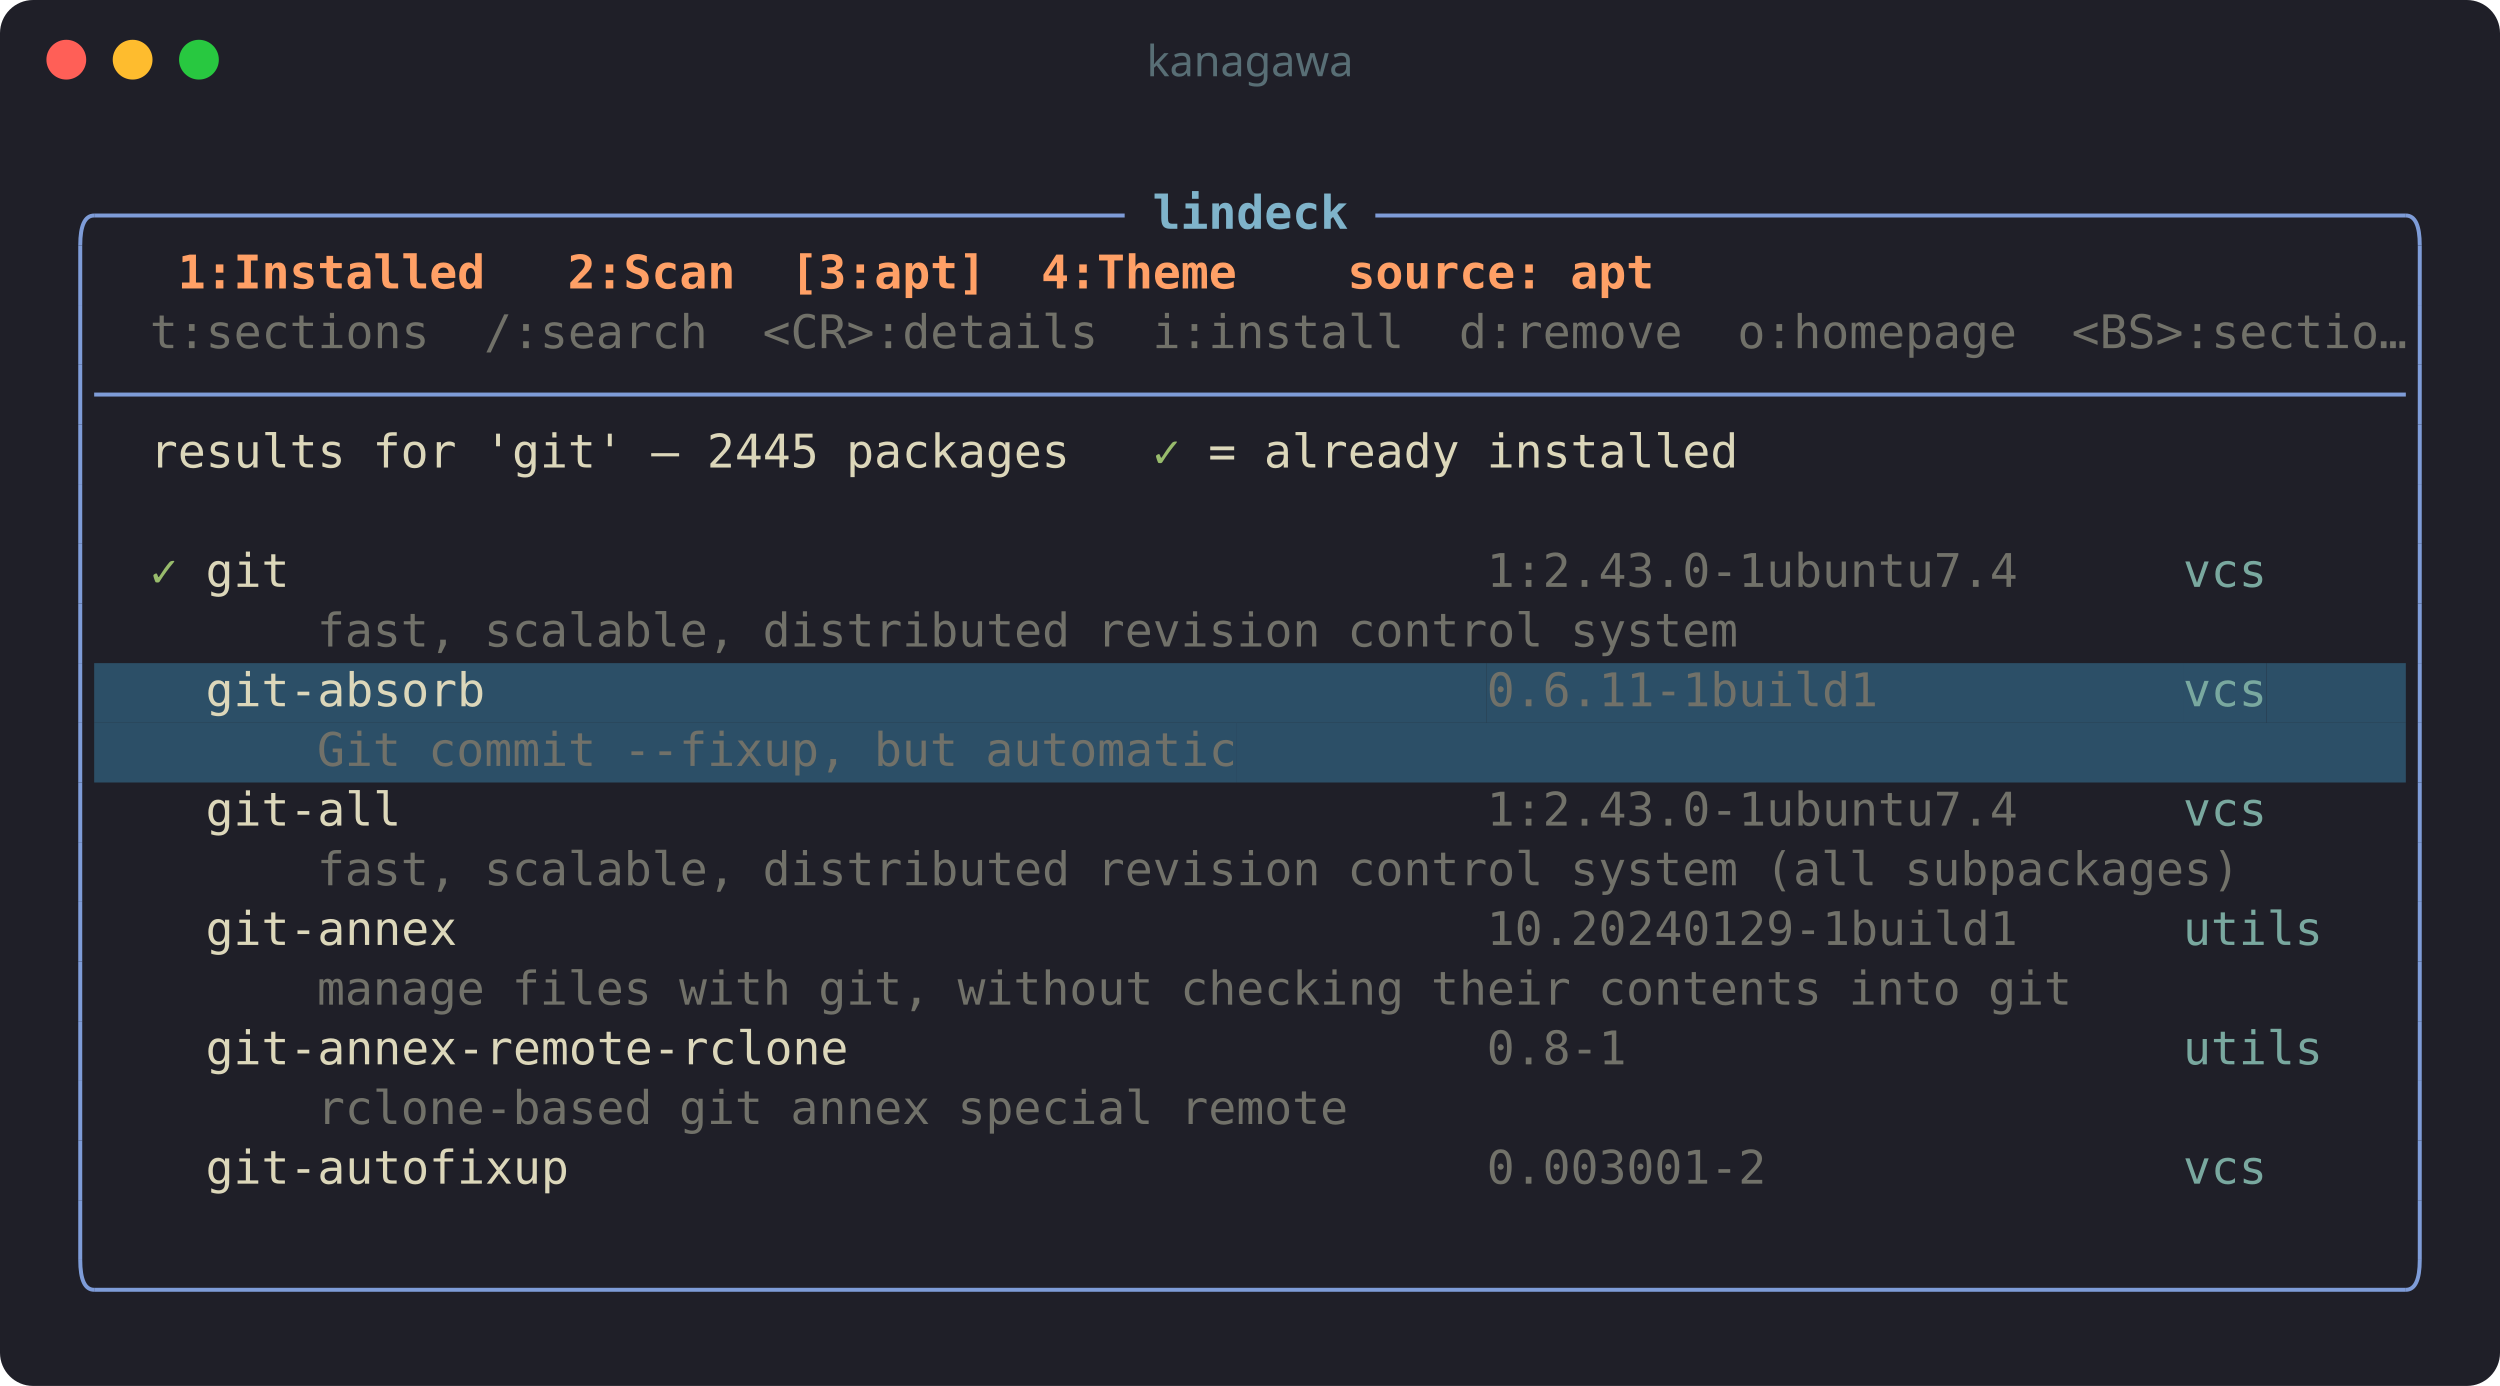
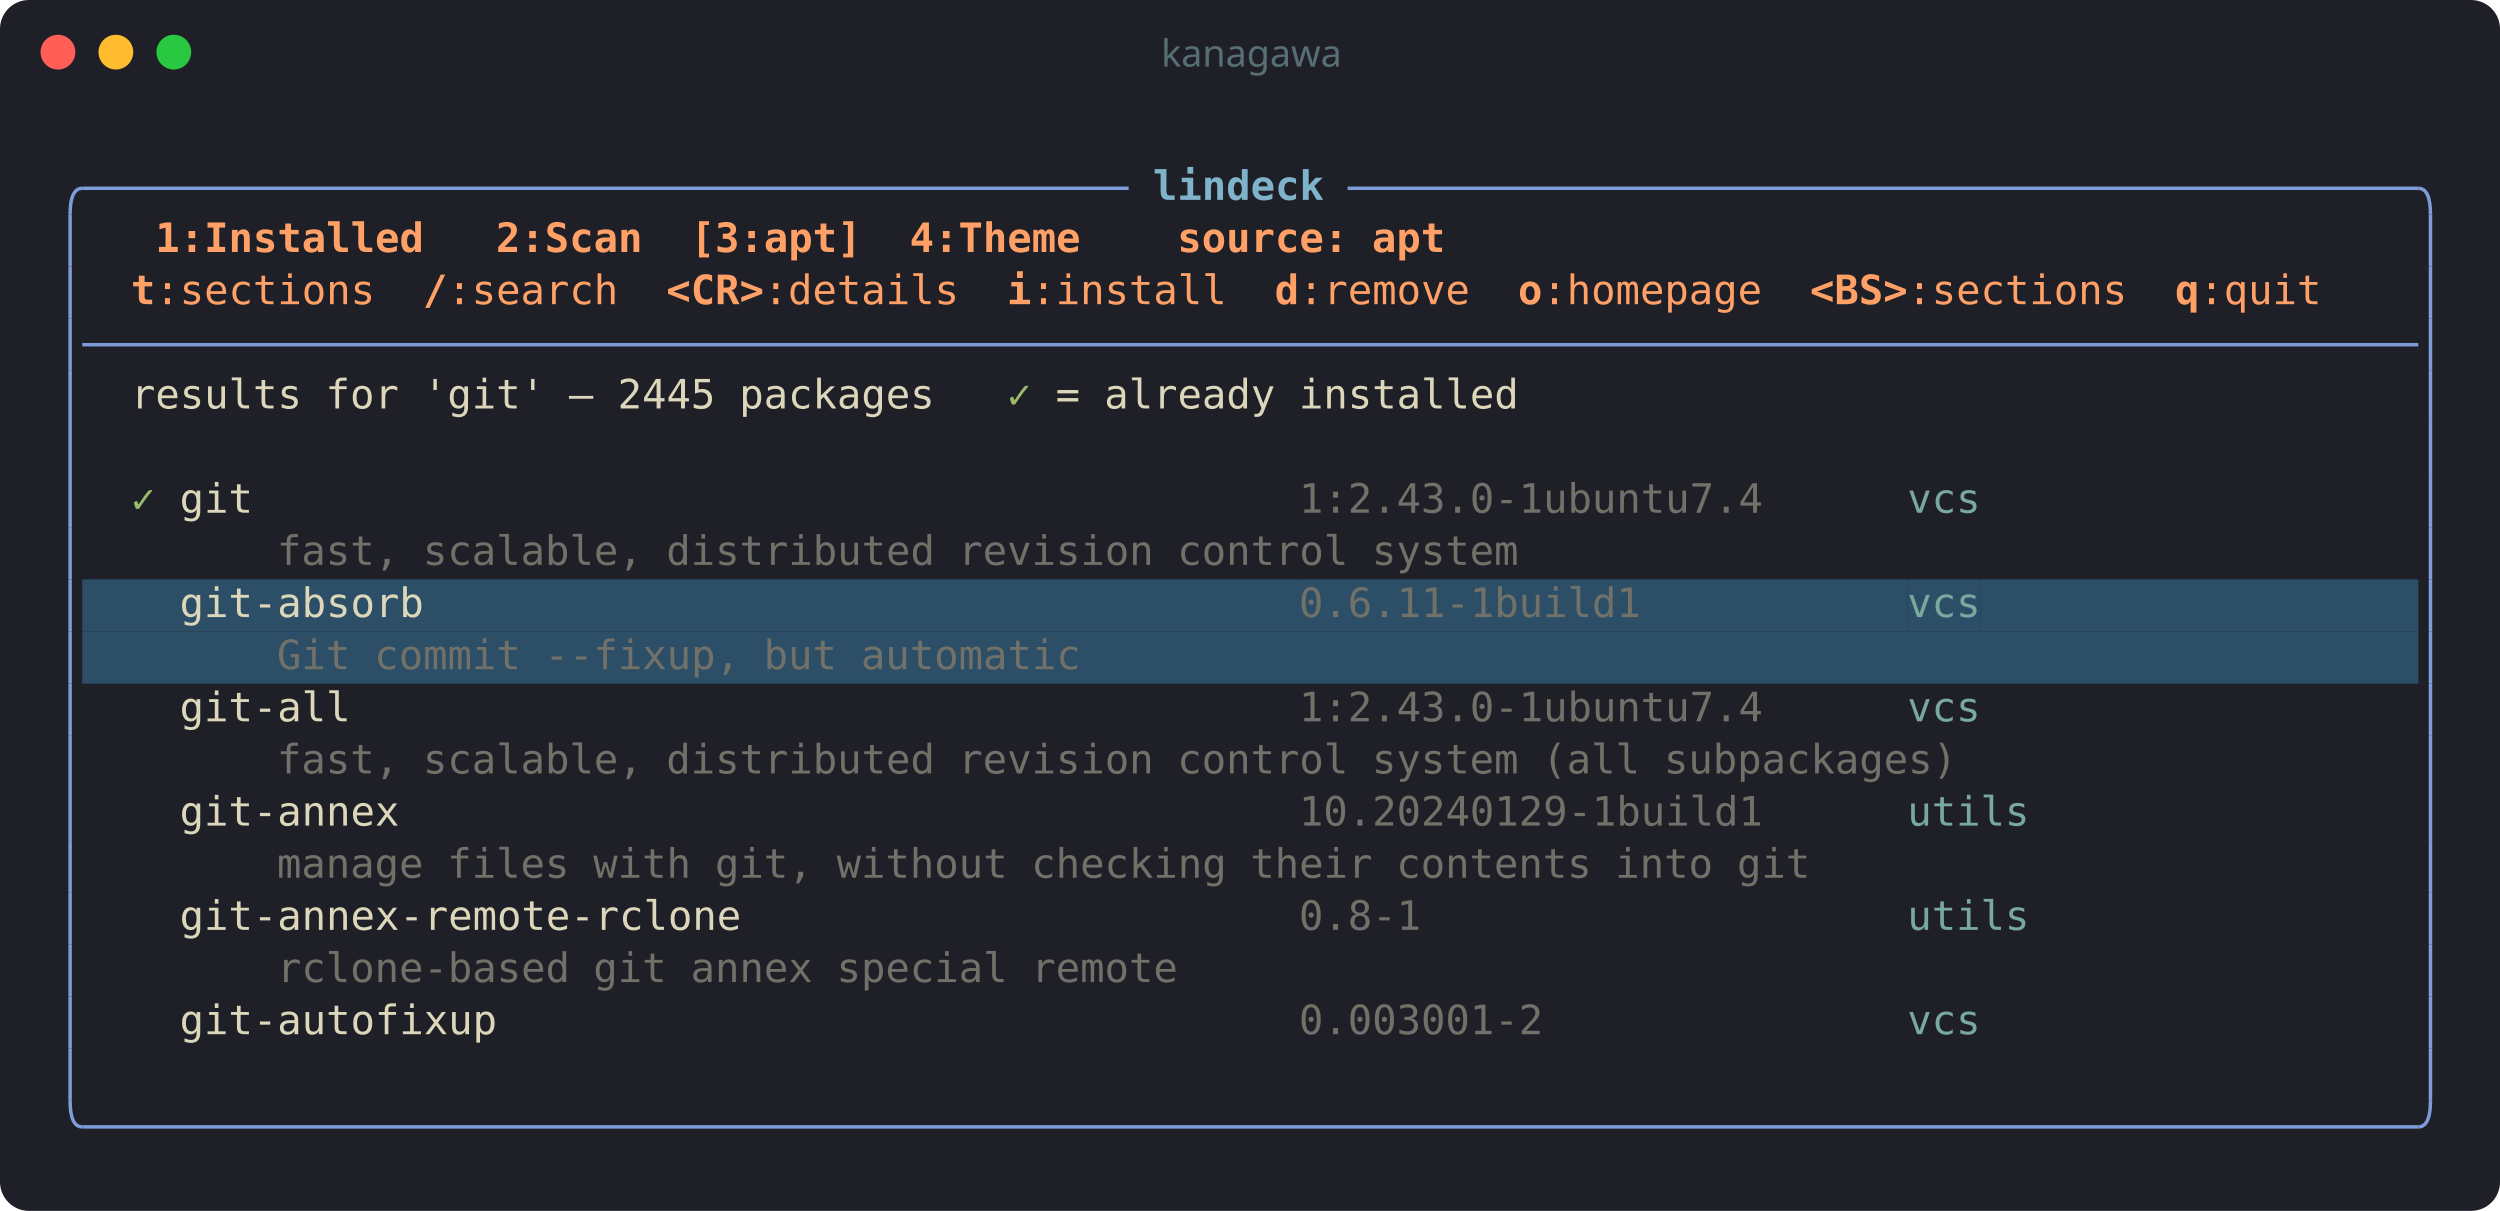
- <svg xmlns="http://www.w3.org/2000/svg" width="754" height="418" viewBox="0 0 754 418">
+ <svg xmlns="http://www.w3.org/2000/svg" width="863" height="418" viewBox="0 0 863 418">
  <rect width="100%" height="100%" rx="10" fill="#1f1f28" />
  <circle cx="20" cy="18" r="6" fill="#ff5f57" />
  <circle cx="40" cy="18" r="6" fill="#febc2e" />
  <circle cx="60" cy="18" r="6" fill="#28c840" />
-   <text x="377" y="23" fill="#586e75" font-family="ui-sans-serif,system-ui,sans-serif" font-size="13" text-anchor="middle">kanagawa</text>
+   <text x="432" y="23" fill="#586e75" font-family="ui-sans-serif,system-ui,sans-serif" font-size="13" text-anchor="middle">kanagawa</text>
  <g font-family="ui-monospace,SFMono-Regular,Menlo,Consolas,'DejaVu Sans Mono',monospace" font-size="14" xml:space="preserve">
    <path d="M28.4,65.0 Q24.2,65.0 24.2,74.0" stroke="#7e9cd8" stroke-width="1.2" fill="none" />
-     <line x1="28.4" y1="65.0" x2="339.2" y2="65.0" stroke="#7e9cd8" stroke-width="1.2" fill="none" />
-     <text x="347.6" y="69.0" fill="#7fb3ca" font-weight="bold" textLength="58.8" lengthAdjust="spacingAndGlyphs">lindeck</text>
-     <line x1="414.8" y1="65.0" x2="725.6" y2="65.0" stroke="#7e9cd8" stroke-width="1.2" fill="none" />
-     <path d="M725.6,65.0 Q729.8,65.0 729.8,74.0" stroke="#7e9cd8" stroke-width="1.2" fill="none" />
+     <line x1="28.4" y1="65.0" x2="389.6" y2="65.0" stroke="#7e9cd8" stroke-width="1.2" fill="none" />
+     <text x="398.0" y="69.0" fill="#7fb3ca" font-weight="bold" textLength="58.8" lengthAdjust="spacingAndGlyphs">lindeck</text>
+     <line x1="465.2" y1="65.0" x2="834.8" y2="65.0" stroke="#7e9cd8" stroke-width="1.2" fill="none" />
+     <path d="M834.8,65.0 Q839.0,65.0 839.0,74.0" stroke="#7e9cd8" stroke-width="1.2" fill="none" />
    <line x1="24.2" y1="74.0" x2="24.2" y2="92.0" stroke="#7e9cd8" stroke-width="1.2" fill="none" />
    <text x="53.6" y="87.0" fill="#ffa066" font-weight="bold" textLength="92.4" lengthAdjust="spacingAndGlyphs">1:Installed</text>
    <text x="171.2" y="87.0" fill="#ffa066" font-weight="bold" textLength="50.4" lengthAdjust="spacingAndGlyphs">2:Scan</text>
    <text x="238.4" y="87.0" fill="#ffa066" font-weight="bold" textLength="58.8" lengthAdjust="spacingAndGlyphs">[3:apt]</text>
    <text x="314.0" y="87.0" fill="#ffa066" font-weight="bold" textLength="58.8" lengthAdjust="spacingAndGlyphs">4:Theme</text>
    <text x="406.4" y="87.0" fill="#ffa066" font-weight="bold" textLength="58.8" lengthAdjust="spacingAndGlyphs">source:</text>
    <text x="473.6" y="87.0" fill="#ffa066" font-weight="bold" textLength="25.2" lengthAdjust="spacingAndGlyphs">apt</text>
-     <line x1="729.8" y1="74.0" x2="729.8" y2="92.0" stroke="#7e9cd8" stroke-width="1.2" fill="none" />
+     <line x1="839.0" y1="74.0" x2="839.0" y2="92.0" stroke="#7e9cd8" stroke-width="1.2" fill="none" />
    <line x1="24.2" y1="92.0" x2="24.2" y2="110.0" stroke="#7e9cd8" stroke-width="1.2" fill="none" />
-     <text x="45.2" y="105.0" fill="#717169" textLength="84.0" lengthAdjust="spacingAndGlyphs">t:sections</text>
-     <text x="146.0" y="105.0" fill="#717169" textLength="67.2" lengthAdjust="spacingAndGlyphs">/:search</text>
-     <text x="230.0" y="105.0" fill="#717169" textLength="100.8" lengthAdjust="spacingAndGlyphs">&lt;CR&gt;:details</text>
-     <text x="347.6" y="105.0" fill="#717169" textLength="75.6" lengthAdjust="spacingAndGlyphs">i:install</text>
-     <text x="440.0" y="105.0" fill="#717169" textLength="67.2" lengthAdjust="spacingAndGlyphs">d:remove</text>
-     <text x="524.0" y="105.0" fill="#717169" textLength="84.0" lengthAdjust="spacingAndGlyphs">o:homepage</text>
-     <text x="624.8" y="105.0" fill="#717169" textLength="100.8" lengthAdjust="spacingAndGlyphs">&lt;BS&gt;:sectio…</text>
-     <line x1="729.8" y1="92.0" x2="729.8" y2="110.0" stroke="#7e9cd8" stroke-width="1.2" fill="none" />
+     <text x="45.2" y="105.0" fill="#ffa066" font-weight="bold" textLength="8.4" lengthAdjust="spacingAndGlyphs">t</text>
+     <text x="53.6" y="105.0" fill="#ffa066" textLength="75.6" lengthAdjust="spacingAndGlyphs">:sections</text>
+     <text x="146.0" y="105.0" fill="#ffa066" font-weight="bold" textLength="8.4" lengthAdjust="spacingAndGlyphs">/</text>
+     <text x="154.4" y="105.0" fill="#ffa066" textLength="58.8" lengthAdjust="spacingAndGlyphs">:search</text>
+     <text x="230.0" y="105.0" fill="#ffa066" font-weight="bold" textLength="33.6" lengthAdjust="spacingAndGlyphs">&lt;CR&gt;</text>
+     <text x="263.6" y="105.0" fill="#ffa066" textLength="67.2" lengthAdjust="spacingAndGlyphs">:details</text>
+     <text x="347.6" y="105.0" fill="#ffa066" font-weight="bold" textLength="8.4" lengthAdjust="spacingAndGlyphs">i</text>
+     <text x="356.0" y="105.0" fill="#ffa066" textLength="67.2" lengthAdjust="spacingAndGlyphs">:install</text>
+     <text x="440.0" y="105.0" fill="#ffa066" font-weight="bold" textLength="8.4" lengthAdjust="spacingAndGlyphs">d</text>
+     <text x="448.4" y="105.0" fill="#ffa066" textLength="58.8" lengthAdjust="spacingAndGlyphs">:remove</text>
+     <text x="524.0" y="105.0" fill="#ffa066" font-weight="bold" textLength="8.4" lengthAdjust="spacingAndGlyphs">o</text>
+     <text x="532.4" y="105.0" fill="#ffa066" textLength="75.6" lengthAdjust="spacingAndGlyphs">:homepage</text>
+     <text x="624.8" y="105.0" fill="#ffa066" font-weight="bold" textLength="33.6" lengthAdjust="spacingAndGlyphs">&lt;BS&gt;</text>
+     <text x="658.4" y="105.0" fill="#ffa066" textLength="75.6" lengthAdjust="spacingAndGlyphs">:sections</text>
+     <text x="750.8" y="105.0" fill="#ffa066" font-weight="bold" textLength="8.4" lengthAdjust="spacingAndGlyphs">q</text>
+     <text x="759.2" y="105.0" fill="#ffa066" textLength="42.0" lengthAdjust="spacingAndGlyphs">:quit</text>
+     <line x1="839.0" y1="92.0" x2="839.0" y2="110.0" stroke="#7e9cd8" stroke-width="1.2" fill="none" />
    <line x1="24.2" y1="110.0" x2="24.2" y2="128.0" stroke="#7e9cd8" stroke-width="1.2" fill="none" />
-     <line x1="28.4" y1="119.0" x2="725.6" y2="119.0" stroke="#7e9cd8" stroke-width="1.2" fill="none" />
-     <line x1="729.8" y1="110.0" x2="729.8" y2="128.0" stroke="#7e9cd8" stroke-width="1.2" fill="none" />
+     <line x1="28.4" y1="119.0" x2="834.8" y2="119.0" stroke="#7e9cd8" stroke-width="1.2" fill="none" />
+     <line x1="839.0" y1="110.0" x2="839.0" y2="128.0" stroke="#7e9cd8" stroke-width="1.2" fill="none" />
    <line x1="24.2" y1="128.0" x2="24.2" y2="146.0" stroke="#7e9cd8" stroke-width="1.2" fill="none" />
    <text x="45.2" y="141.0" fill="#dcd7ba" textLength="58.8" lengthAdjust="spacingAndGlyphs">results</text>
    <text x="112.4" y="141.0" fill="#dcd7ba" textLength="25.2" lengthAdjust="spacingAndGlyphs">for</text>
    <text x="146.0" y="141.0" fill="#dcd7ba" textLength="42.0" lengthAdjust="spacingAndGlyphs">'git'</text>
    <text x="196.4" y="141.0" fill="#dcd7ba" textLength="8.4" lengthAdjust="spacingAndGlyphs">—</text>
    <text x="213.2" y="141.0" fill="#dcd7ba" textLength="33.6" lengthAdjust="spacingAndGlyphs">2445</text>
    <text x="255.2" y="141.0" fill="#dcd7ba" textLength="67.2" lengthAdjust="spacingAndGlyphs">packages</text>
    <text x="347.6" y="141.0" fill="#98bb6c" textLength="8.4" lengthAdjust="spacingAndGlyphs">✓</text>
    <text x="364.4" y="141.0" fill="#dcd7ba" textLength="8.4" lengthAdjust="spacingAndGlyphs">=</text>
    <text x="381.2" y="141.0" fill="#dcd7ba" textLength="58.8" lengthAdjust="spacingAndGlyphs">already</text>
    <text x="448.4" y="141.0" fill="#dcd7ba" textLength="75.6" lengthAdjust="spacingAndGlyphs">installed</text>
-     <line x1="729.8" y1="128.0" x2="729.8" y2="146.0" stroke="#7e9cd8" stroke-width="1.2" fill="none" />
+     <line x1="839.0" y1="128.0" x2="839.0" y2="146.0" stroke="#7e9cd8" stroke-width="1.2" fill="none" />
    <line x1="24.2" y1="146.0" x2="24.2" y2="164.0" stroke="#7e9cd8" stroke-width="1.2" fill="none" />
-     <line x1="729.8" y1="146.0" x2="729.8" y2="164.0" stroke="#7e9cd8" stroke-width="1.2" fill="none" />
+     <line x1="839.0" y1="146.0" x2="839.0" y2="164.0" stroke="#7e9cd8" stroke-width="1.2" fill="none" />
    <line x1="24.2" y1="164.0" x2="24.2" y2="182.0" stroke="#7e9cd8" stroke-width="1.2" fill="none" />
    <text x="45.2" y="177.0" fill="#98bb6c" textLength="8.4" lengthAdjust="spacingAndGlyphs">✓</text>
    <text x="62.0" y="177.0" fill="#dcd7ba" textLength="25.2" lengthAdjust="spacingAndGlyphs">git</text>
    <text x="448.4" y="177.0" fill="#717169" textLength="159.6" lengthAdjust="spacingAndGlyphs">1:2.43.0-1ubuntu7.4</text>
    <text x="658.4" y="177.0" fill="#79a89f" textLength="25.2" lengthAdjust="spacingAndGlyphs">vcs</text>
-     <line x1="729.8" y1="164.0" x2="729.8" y2="182.0" stroke="#7e9cd8" stroke-width="1.2" fill="none" />
+     <line x1="839.0" y1="164.0" x2="839.0" y2="182.0" stroke="#7e9cd8" stroke-width="1.2" fill="none" />
    <line x1="24.2" y1="182.0" x2="24.2" y2="200.0" stroke="#7e9cd8" stroke-width="1.2" fill="none" />
    <text x="95.6" y="195.0" fill="#717169" textLength="42.0" lengthAdjust="spacingAndGlyphs">fast,</text>
    <text x="146.0" y="195.0" fill="#717169" textLength="75.6" lengthAdjust="spacingAndGlyphs">scalable,</text>
    <text x="230.0" y="195.0" fill="#717169" textLength="92.4" lengthAdjust="spacingAndGlyphs">distributed</text>
    <text x="330.8" y="195.0" fill="#717169" textLength="67.2" lengthAdjust="spacingAndGlyphs">revision</text>
    <text x="406.4" y="195.0" fill="#717169" textLength="58.8" lengthAdjust="spacingAndGlyphs">control</text>
    <text x="473.6" y="195.0" fill="#717169" textLength="50.4" lengthAdjust="spacingAndGlyphs">system</text>
-     <line x1="729.8" y1="182.0" x2="729.8" y2="200.0" stroke="#7e9cd8" stroke-width="1.2" fill="none" />
+     <line x1="839.0" y1="182.0" x2="839.0" y2="200.0" stroke="#7e9cd8" stroke-width="1.2" fill="none" />
    <line x1="24.2" y1="200.0" x2="24.2" y2="218.0" stroke="#7e9cd8" stroke-width="1.2" fill="none" />
    <rect x="28.4" y="200.0" width="420.0" height="18" fill="#2c4f67" />
    <text x="62.0" y="213.0" fill="#dcd7ba" textLength="84.0" lengthAdjust="spacingAndGlyphs">git-absorb</text>
    <rect x="448.4" y="200.0" width="210.0" height="18" fill="#2c4f67" />
    <text x="448.4" y="213.0" fill="#717169" textLength="117.6" lengthAdjust="spacingAndGlyphs">0.6.11-1build1</text>
    <rect x="658.4" y="200.0" width="25.2" height="18" fill="#2c4f67" />
    <text x="658.4" y="213.0" fill="#79a89f" textLength="25.2" lengthAdjust="spacingAndGlyphs">vcs</text>
-     <rect x="683.6" y="200.0" width="42.0" height="18" fill="#2c4f67" />
-     <line x1="729.8" y1="200.0" x2="729.8" y2="218.0" stroke="#7e9cd8" stroke-width="1.2" fill="none" />
+     <rect x="683.6" y="200.0" width="151.2" height="18" fill="#2c4f67" />
+     <line x1="839.0" y1="200.0" x2="839.0" y2="218.0" stroke="#7e9cd8" stroke-width="1.2" fill="none" />
    <line x1="24.2" y1="218.0" x2="24.2" y2="236.0" stroke="#7e9cd8" stroke-width="1.2" fill="none" />
    <rect x="28.4" y="218.0" width="344.4" height="18" fill="#2c4f67" />
    <text x="95.6" y="231.0" fill="#717169" textLength="25.2" lengthAdjust="spacingAndGlyphs">Git</text>
    <text x="129.2" y="231.0" fill="#717169" textLength="50.4" lengthAdjust="spacingAndGlyphs">commit</text>
    <text x="188.0" y="231.0" fill="#717169" textLength="67.2" lengthAdjust="spacingAndGlyphs">--fixup,</text>
    <text x="263.6" y="231.0" fill="#717169" textLength="25.2" lengthAdjust="spacingAndGlyphs">but</text>
    <text x="297.2" y="231.0" fill="#717169" textLength="75.6" lengthAdjust="spacingAndGlyphs">automatic</text>
-     <rect x="372.8" y="218.0" width="352.8" height="18" fill="#2c4f67" />
-     <line x1="729.8" y1="218.0" x2="729.8" y2="236.0" stroke="#7e9cd8" stroke-width="1.2" fill="none" />
+     <rect x="372.8" y="218.0" width="462.0" height="18" fill="#2c4f67" />
+     <line x1="839.0" y1="218.0" x2="839.0" y2="236.0" stroke="#7e9cd8" stroke-width="1.2" fill="none" />
    <line x1="24.2" y1="236.0" x2="24.2" y2="254.0" stroke="#7e9cd8" stroke-width="1.2" fill="none" />
    <text x="62.0" y="249.0" fill="#dcd7ba" textLength="58.8" lengthAdjust="spacingAndGlyphs">git-all</text>
    <text x="448.4" y="249.0" fill="#717169" textLength="159.6" lengthAdjust="spacingAndGlyphs">1:2.43.0-1ubuntu7.4</text>
    <text x="658.4" y="249.0" fill="#79a89f" textLength="25.2" lengthAdjust="spacingAndGlyphs">vcs</text>
-     <line x1="729.8" y1="236.0" x2="729.8" y2="254.0" stroke="#7e9cd8" stroke-width="1.2" fill="none" />
+     <line x1="839.0" y1="236.0" x2="839.0" y2="254.0" stroke="#7e9cd8" stroke-width="1.2" fill="none" />
    <line x1="24.2" y1="254.0" x2="24.2" y2="272.0" stroke="#7e9cd8" stroke-width="1.2" fill="none" />
    <text x="95.6" y="267.0" fill="#717169" textLength="42.0" lengthAdjust="spacingAndGlyphs">fast,</text>
    <text x="146.0" y="267.0" fill="#717169" textLength="75.6" lengthAdjust="spacingAndGlyphs">scalable,</text>
    <text x="230.0" y="267.0" fill="#717169" textLength="92.4" lengthAdjust="spacingAndGlyphs">distributed</text>
    <text x="330.8" y="267.0" fill="#717169" textLength="67.2" lengthAdjust="spacingAndGlyphs">revision</text>
    <text x="406.4" y="267.0" fill="#717169" textLength="58.8" lengthAdjust="spacingAndGlyphs">control</text>
    <text x="473.6" y="267.0" fill="#717169" textLength="50.4" lengthAdjust="spacingAndGlyphs">system</text>
    <text x="532.4" y="267.0" fill="#717169" textLength="33.6" lengthAdjust="spacingAndGlyphs">(all</text>
    <text x="574.4" y="267.0" fill="#717169" textLength="100.8" lengthAdjust="spacingAndGlyphs">subpackages)</text>
-     <line x1="729.8" y1="254.0" x2="729.8" y2="272.0" stroke="#7e9cd8" stroke-width="1.2" fill="none" />
+     <line x1="839.0" y1="254.0" x2="839.0" y2="272.0" stroke="#7e9cd8" stroke-width="1.2" fill="none" />
    <line x1="24.2" y1="272.0" x2="24.2" y2="290.0" stroke="#7e9cd8" stroke-width="1.2" fill="none" />
    <text x="62.0" y="285.0" fill="#dcd7ba" textLength="75.6" lengthAdjust="spacingAndGlyphs">git-annex</text>
    <text x="448.4" y="285.0" fill="#717169" textLength="159.6" lengthAdjust="spacingAndGlyphs">10.20240129-1build1</text>
    <text x="658.4" y="285.0" fill="#79a89f" textLength="42.0" lengthAdjust="spacingAndGlyphs">utils</text>
-     <line x1="729.8" y1="272.0" x2="729.8" y2="290.0" stroke="#7e9cd8" stroke-width="1.2" fill="none" />
+     <line x1="839.0" y1="272.0" x2="839.0" y2="290.0" stroke="#7e9cd8" stroke-width="1.2" fill="none" />
    <line x1="24.2" y1="290.0" x2="24.2" y2="308.0" stroke="#7e9cd8" stroke-width="1.2" fill="none" />
    <text x="95.6" y="303.0" fill="#717169" textLength="50.4" lengthAdjust="spacingAndGlyphs">manage</text>
    <text x="154.4" y="303.0" fill="#717169" textLength="42.0" lengthAdjust="spacingAndGlyphs">files</text>
    <text x="204.8" y="303.0" fill="#717169" textLength="33.6" lengthAdjust="spacingAndGlyphs">with</text>
    <text x="246.8" y="303.0" fill="#717169" textLength="33.6" lengthAdjust="spacingAndGlyphs">git,</text>
    <text x="288.8" y="303.0" fill="#717169" textLength="58.8" lengthAdjust="spacingAndGlyphs">without</text>
    <text x="356.0" y="303.0" fill="#717169" textLength="67.2" lengthAdjust="spacingAndGlyphs">checking</text>
    <text x="431.6" y="303.0" fill="#717169" textLength="42.0" lengthAdjust="spacingAndGlyphs">their</text>
    <text x="482.0" y="303.0" fill="#717169" textLength="67.2" lengthAdjust="spacingAndGlyphs">contents</text>
    <text x="557.6" y="303.0" fill="#717169" textLength="33.6" lengthAdjust="spacingAndGlyphs">into</text>
    <text x="599.6" y="303.0" fill="#717169" textLength="25.2" lengthAdjust="spacingAndGlyphs">git</text>
-     <line x1="729.8" y1="290.0" x2="729.8" y2="308.0" stroke="#7e9cd8" stroke-width="1.2" fill="none" />
+     <line x1="839.0" y1="290.0" x2="839.0" y2="308.0" stroke="#7e9cd8" stroke-width="1.2" fill="none" />
    <line x1="24.2" y1="308.0" x2="24.2" y2="326.0" stroke="#7e9cd8" stroke-width="1.2" fill="none" />
    <text x="62.0" y="321.0" fill="#dcd7ba" textLength="193.2" lengthAdjust="spacingAndGlyphs">git-annex-remote-rclone</text>
    <text x="448.4" y="321.0" fill="#717169" textLength="42.0" lengthAdjust="spacingAndGlyphs">0.8-1</text>
    <text x="658.4" y="321.0" fill="#79a89f" textLength="42.0" lengthAdjust="spacingAndGlyphs">utils</text>
-     <line x1="729.8" y1="308.0" x2="729.8" y2="326.0" stroke="#7e9cd8" stroke-width="1.2" fill="none" />
+     <line x1="839.0" y1="308.0" x2="839.0" y2="326.0" stroke="#7e9cd8" stroke-width="1.2" fill="none" />
    <line x1="24.2" y1="326.0" x2="24.2" y2="344.0" stroke="#7e9cd8" stroke-width="1.2" fill="none" />
    <text x="95.6" y="339.0" fill="#717169" textLength="100.8" lengthAdjust="spacingAndGlyphs">rclone-based</text>
    <text x="204.8" y="339.0" fill="#717169" textLength="25.2" lengthAdjust="spacingAndGlyphs">git</text>
    <text x="238.4" y="339.0" fill="#717169" textLength="42.0" lengthAdjust="spacingAndGlyphs">annex</text>
    <text x="288.8" y="339.0" fill="#717169" textLength="58.8" lengthAdjust="spacingAndGlyphs">special</text>
    <text x="356.0" y="339.0" fill="#717169" textLength="50.4" lengthAdjust="spacingAndGlyphs">remote</text>
-     <line x1="729.8" y1="326.0" x2="729.8" y2="344.0" stroke="#7e9cd8" stroke-width="1.2" fill="none" />
+     <line x1="839.0" y1="326.0" x2="839.0" y2="344.0" stroke="#7e9cd8" stroke-width="1.2" fill="none" />
    <line x1="24.2" y1="344.0" x2="24.2" y2="362.0" stroke="#7e9cd8" stroke-width="1.2" fill="none" />
    <text x="62.0" y="357.0" fill="#dcd7ba" textLength="109.2" lengthAdjust="spacingAndGlyphs">git-autofixup</text>
    <text x="448.4" y="357.0" fill="#717169" textLength="84.0" lengthAdjust="spacingAndGlyphs">0.003001-2</text>
    <text x="658.4" y="357.0" fill="#79a89f" textLength="25.2" lengthAdjust="spacingAndGlyphs">vcs</text>
-     <line x1="729.8" y1="344.0" x2="729.8" y2="362.0" stroke="#7e9cd8" stroke-width="1.2" fill="none" />
+     <line x1="839.0" y1="344.0" x2="839.0" y2="362.0" stroke="#7e9cd8" stroke-width="1.2" fill="none" />
    <line x1="24.2" y1="362.0" x2="24.2" y2="380.0" stroke="#7e9cd8" stroke-width="1.2" fill="none" />
-     <line x1="729.8" y1="362.0" x2="729.8" y2="380.0" stroke="#7e9cd8" stroke-width="1.2" fill="none" />
+     <line x1="839.0" y1="362.0" x2="839.0" y2="380.0" stroke="#7e9cd8" stroke-width="1.2" fill="none" />
    <path d="M24.2,380.0 Q24.2,389.0 28.4,389.0" stroke="#7e9cd8" stroke-width="1.2" fill="none" />
-     <line x1="28.4" y1="389.0" x2="725.6" y2="389.0" stroke="#7e9cd8" stroke-width="1.2" fill="none" />
-     <path d="M729.8,380.0 Q729.8,389.0 725.6,389.0" stroke="#7e9cd8" stroke-width="1.2" fill="none" />
+     <line x1="28.4" y1="389.0" x2="834.8" y2="389.0" stroke="#7e9cd8" stroke-width="1.2" fill="none" />
+     <path d="M839.0,380.0 Q839.0,389.0 834.8,389.0" stroke="#7e9cd8" stroke-width="1.2" fill="none" />
  </g>
</svg>
